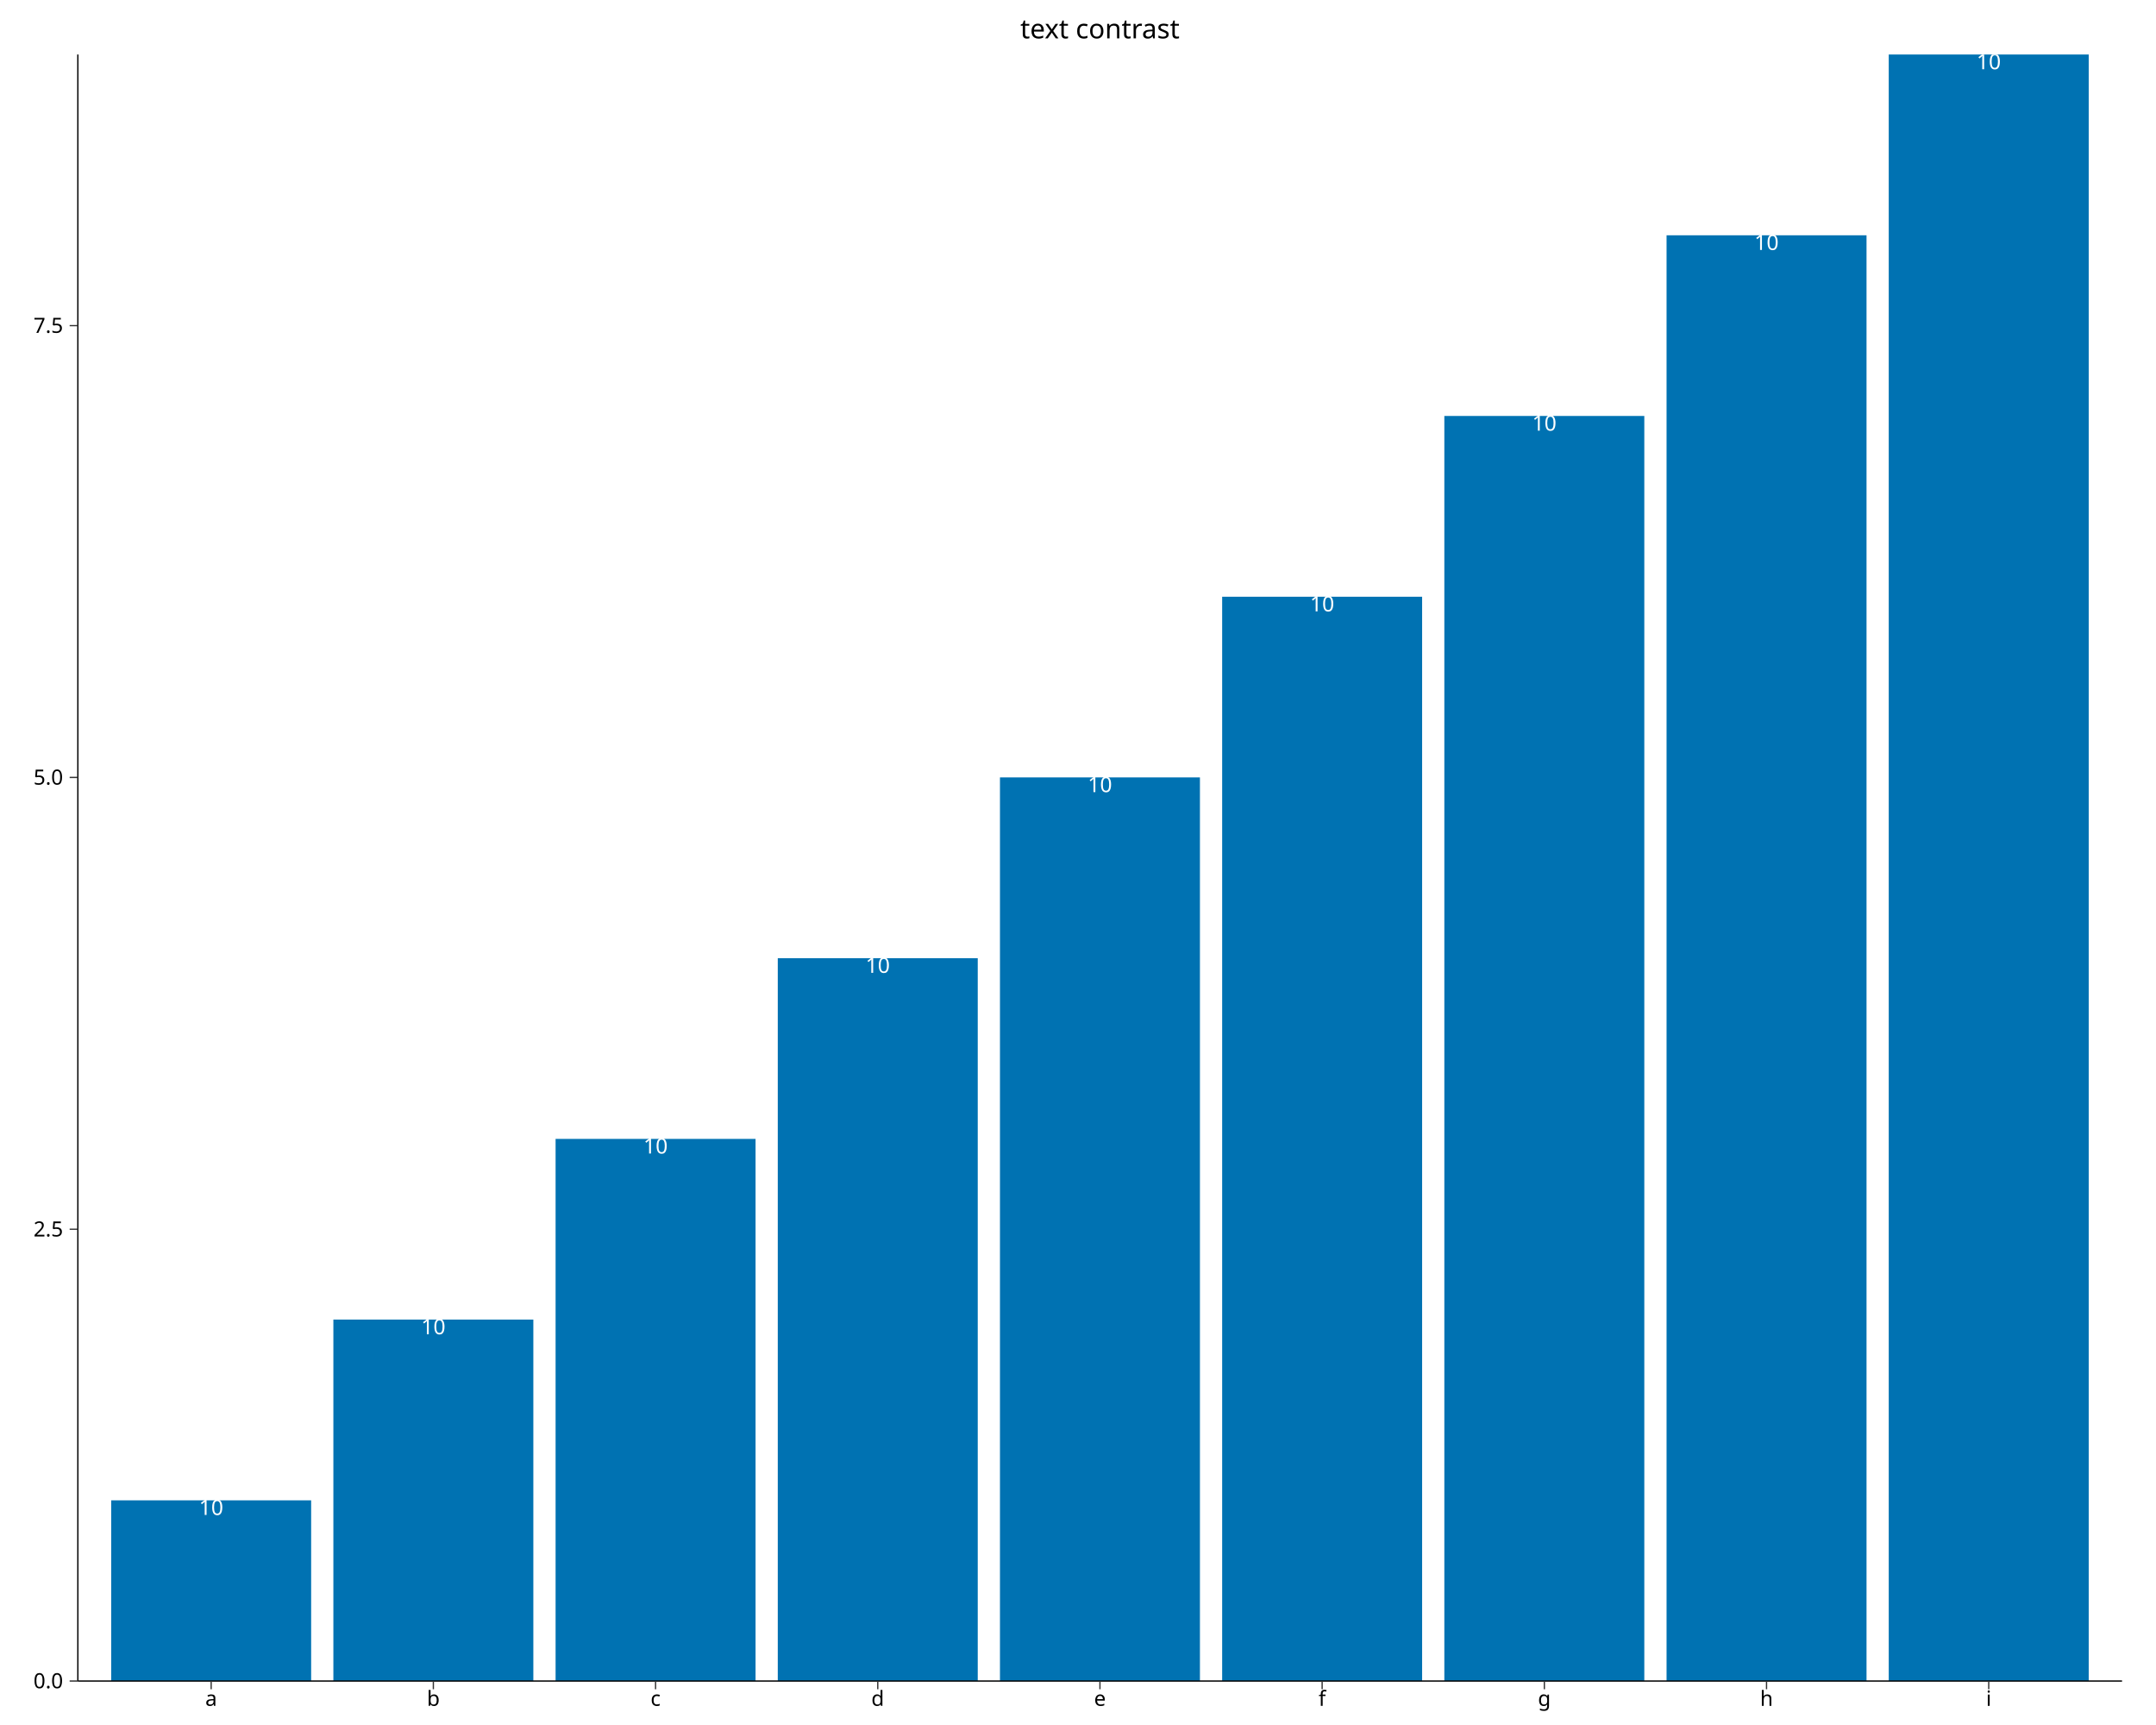
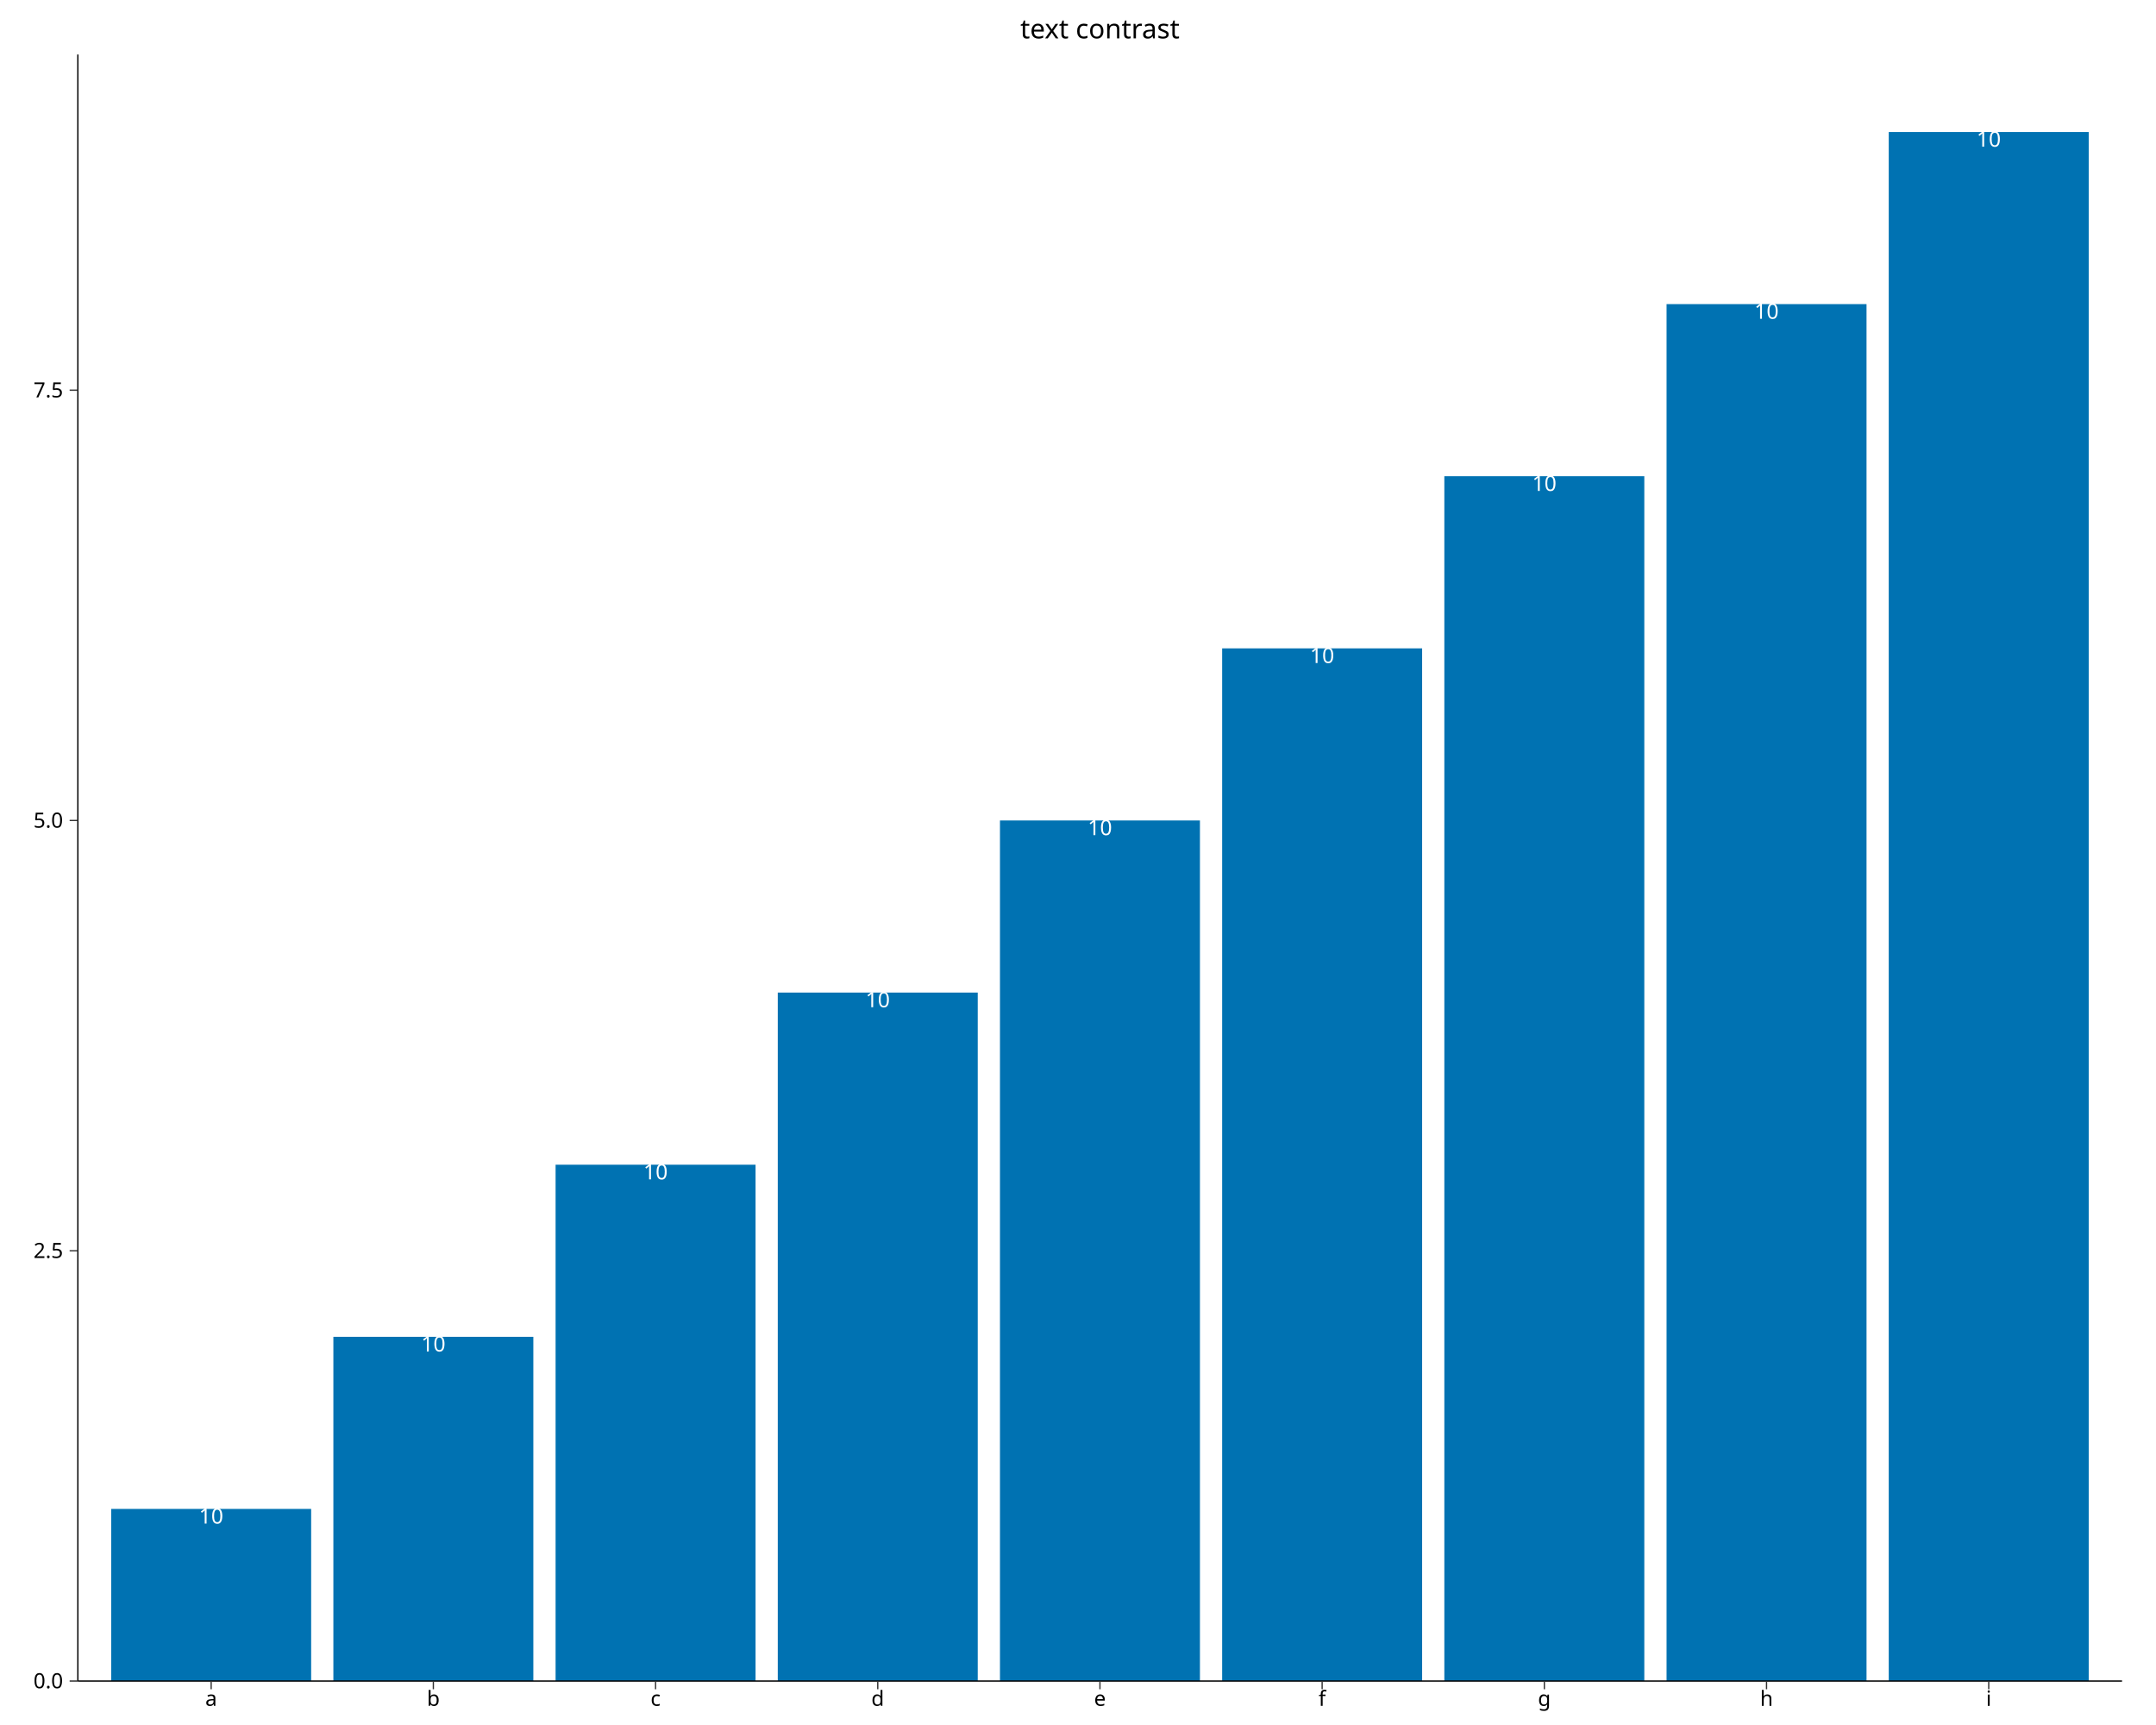
<svg xmlns="http://www.w3.org/2000/svg" class="svglite" data-engine-version="2.0" width="720.00pt" height="576.00pt" viewBox="0 0 720.00 576.00">
  <defs>
    <style type="text/css">
    .svglite line, .svglite polyline, .svglite polygon, .svglite path, .svglite rect, .svglite circle {
      fill: none;
      stroke: #000000;
      stroke-linecap: round;
      stroke-linejoin: round;
      stroke-miterlimit: 10.00;
    }
  </style>
  </defs>
  <rect width="100%" height="100%" style="stroke: none; fill: #FFFFFF;" />
  <defs>
    <clipPath id="cpMC4wMHw3MjAuMDB8MC4wMHw1NzYuMDA=">
      <rect x="0.00" y="0.00" width="720.00" height="576.00" />
    </clipPath>
  </defs>
  <g clip-path="url(#cpMC4wMHw3MjAuMDB8MC4wMHw1NzYuMDA=)">
    <rect x="-0" y="0.00" width="720.00" height="576.00" style="stroke-width: 1.07; stroke: none; fill: #FFFFFF;" />
  </g>
  <defs>
    <clipPath id="cpMjYuMDB8NzA4LjY2fDE4LjIxfDU2MS4zMg==">
      <rect x="26.00" y="18.21" width="682.66" height="543.11" />
    </clipPath>
  </defs>
  <g clip-path="url(#cpMjYuMDB8NzA4LjY2fDE4LjIxfDU2MS4zMg==)">
    <rect x="26.00" y="18.21" width="682.66" height="543.11" style="stroke-width: 1.07; stroke: none; fill: #FFFFFF;" />
-     <rect x="37.13" y="500.98" width="66.78" height="60.35" style="stroke-width: 1.07; stroke: none; stroke-linecap: butt; stroke-linejoin: miter; fill: #0072B2;" />
-     <rect x="111.33" y="440.63" width="66.78" height="120.69" style="stroke-width: 1.07; stroke: none; stroke-linecap: butt; stroke-linejoin: miter; fill: #0072B2;" />
-     <rect x="185.54" y="380.29" width="66.78" height="181.04" style="stroke-width: 1.07; stroke: none; stroke-linecap: butt; stroke-linejoin: miter; fill: #0072B2;" />
-     <rect x="259.74" y="319.94" width="66.78" height="241.38" style="stroke-width: 1.07; stroke: none; stroke-linecap: butt; stroke-linejoin: miter; fill: #0072B2;" />
-     <rect x="333.94" y="259.59" width="66.78" height="301.73" style="stroke-width: 1.07; stroke: none; stroke-linecap: butt; stroke-linejoin: miter; fill: #0072B2;" />
-     <rect x="408.14" y="199.25" width="66.78" height="362.07" style="stroke-width: 1.07; stroke: none; stroke-linecap: butt; stroke-linejoin: miter; fill: #0072B2;" />
-     <rect x="482.34" y="138.90" width="66.78" height="422.42" style="stroke-width: 1.07; stroke: none; stroke-linecap: butt; stroke-linejoin: miter; fill: #0072B2;" />
-     <rect x="556.55" y="78.56" width="66.78" height="482.76" style="stroke-width: 1.07; stroke: none; stroke-linecap: butt; stroke-linejoin: miter; fill: #0072B2;" />
-     <rect x="630.75" y="18.21" width="66.78" height="543.11" style="stroke-width: 1.07; stroke: none; stroke-linecap: butt; stroke-linejoin: miter; fill: #0072B2;" />
-     <text x="70.52" y="505.87" text-anchor="middle" style="font-size: 7.11px; fill: #FFFFFF; font-family: sans;" textLength="7.91px" lengthAdjust="spacingAndGlyphs">10</text>
-     <text x="144.72" y="445.53" text-anchor="middle" style="font-size: 7.11px; fill: #FFFFFF; font-family: sans;" textLength="7.91px" lengthAdjust="spacingAndGlyphs">10</text>
-     <text x="218.93" y="385.18" text-anchor="middle" style="font-size: 7.11px; fill: #FFFFFF; font-family: sans;" textLength="7.91px" lengthAdjust="spacingAndGlyphs">10</text>
-     <text x="293.13" y="324.84" text-anchor="middle" style="font-size: 7.11px; fill: #FFFFFF; font-family: sans;" textLength="7.91px" lengthAdjust="spacingAndGlyphs">10</text>
-     <text x="367.33" y="264.49" text-anchor="middle" style="font-size: 7.11px; fill: #FFFFFF; font-family: sans;" textLength="7.91px" lengthAdjust="spacingAndGlyphs">10</text>
-     <text x="441.53" y="204.15" text-anchor="middle" style="font-size: 7.11px; fill: #FFFFFF; font-family: sans;" textLength="7.91px" lengthAdjust="spacingAndGlyphs">10</text>
-     <text x="515.74" y="143.80" text-anchor="middle" style="font-size: 7.11px; fill: #FFFFFF; font-family: sans;" textLength="7.91px" lengthAdjust="spacingAndGlyphs">10</text>
-     <text x="589.94" y="83.46" text-anchor="middle" style="font-size: 7.11px; fill: #FFFFFF; font-family: sans;" textLength="7.91px" lengthAdjust="spacingAndGlyphs">10</text>
-     <text x="664.14" y="23.11" text-anchor="middle" style="font-size: 7.11px; fill: #FFFFFF; font-family: sans;" textLength="7.91px" lengthAdjust="spacingAndGlyphs">10</text>
+     <rect x="37.13" y="503.85" width="66.78" height="57.47" style="stroke-width: 1.07; stroke: none; stroke-linecap: butt; stroke-linejoin: miter; fill: #0072B2;" />
+     <rect x="111.33" y="446.38" width="66.78" height="114.94" style="stroke-width: 1.07; stroke: none; stroke-linecap: butt; stroke-linejoin: miter; fill: #0072B2;" />
+     <rect x="185.54" y="388.91" width="66.78" height="172.41" style="stroke-width: 1.07; stroke: none; stroke-linecap: butt; stroke-linejoin: miter; fill: #0072B2;" />
+     <rect x="259.74" y="331.43" width="66.78" height="229.89" style="stroke-width: 1.07; stroke: none; stroke-linecap: butt; stroke-linejoin: miter; fill: #0072B2;" />
+     <rect x="333.94" y="273.96" width="66.78" height="287.36" style="stroke-width: 1.07; stroke: none; stroke-linecap: butt; stroke-linejoin: miter; fill: #0072B2;" />
+     <rect x="408.14" y="216.49" width="66.78" height="344.83" style="stroke-width: 1.07; stroke: none; stroke-linecap: butt; stroke-linejoin: miter; fill: #0072B2;" />
+     <rect x="482.34" y="159.02" width="66.78" height="402.30" style="stroke-width: 1.07; stroke: none; stroke-linecap: butt; stroke-linejoin: miter; fill: #0072B2;" />
+     <rect x="556.55" y="101.55" width="66.78" height="459.77" style="stroke-width: 1.07; stroke: none; stroke-linecap: butt; stroke-linejoin: miter; fill: #0072B2;" />
+     <rect x="630.75" y="44.08" width="66.78" height="517.24" style="stroke-width: 1.07; stroke: none; stroke-linecap: butt; stroke-linejoin: miter; fill: #0072B2;" />
+     <text x="70.52" y="508.74" text-anchor="middle" style="font-size: 7.11px; fill: #FFFFFF; font-family: sans;" textLength="7.91px" lengthAdjust="spacingAndGlyphs">10</text>
+     <text x="144.72" y="451.27" text-anchor="middle" style="font-size: 7.11px; fill: #FFFFFF; font-family: sans;" textLength="7.91px" lengthAdjust="spacingAndGlyphs">10</text>
+     <text x="218.93" y="393.80" text-anchor="middle" style="font-size: 7.11px; fill: #FFFFFF; font-family: sans;" textLength="7.91px" lengthAdjust="spacingAndGlyphs">10</text>
+     <text x="293.13" y="336.33" text-anchor="middle" style="font-size: 7.11px; fill: #FFFFFF; font-family: sans;" textLength="7.91px" lengthAdjust="spacingAndGlyphs">10</text>
+     <text x="367.33" y="278.86" text-anchor="middle" style="font-size: 7.11px; fill: #FFFFFF; font-family: sans;" textLength="7.91px" lengthAdjust="spacingAndGlyphs">10</text>
+     <text x="441.53" y="221.39" text-anchor="middle" style="font-size: 7.11px; fill: #FFFFFF; font-family: sans;" textLength="7.91px" lengthAdjust="spacingAndGlyphs">10</text>
+     <text x="515.74" y="163.92" text-anchor="middle" style="font-size: 7.11px; fill: #FFFFFF; font-family: sans;" textLength="7.91px" lengthAdjust="spacingAndGlyphs">10</text>
+     <text x="589.94" y="106.44" text-anchor="middle" style="font-size: 7.11px; fill: #FFFFFF; font-family: sans;" textLength="7.91px" lengthAdjust="spacingAndGlyphs">10</text>
+     <text x="664.14" y="48.97" text-anchor="middle" style="font-size: 7.11px; fill: #FFFFFF; font-family: sans;" textLength="7.91px" lengthAdjust="spacingAndGlyphs">10</text>
  </g>
  <g clip-path="url(#cpMC4wMHw3MjAuMDB8MC4wMHw1NzYuMDA=)">
    <polyline points="26.00,561.32 26.00,18.21 " style="stroke-width: 0.43; stroke-linecap: butt;" />
    <text x="21.07" y="563.73" text-anchor="end" style="font-size: 7.00px; font-family: sans;" textLength="9.73px" lengthAdjust="spacingAndGlyphs">0.0</text>
-     <text x="21.07" y="412.87" text-anchor="end" style="font-size: 7.00px; font-family: sans;" textLength="9.73px" lengthAdjust="spacingAndGlyphs">2.5</text>
-     <text x="21.07" y="262.00" text-anchor="end" style="font-size: 7.00px; font-family: sans;" textLength="9.73px" lengthAdjust="spacingAndGlyphs">5.0</text>
-     <text x="21.07" y="111.14" text-anchor="end" style="font-size: 7.00px; font-family: sans;" textLength="9.73px" lengthAdjust="spacingAndGlyphs">7.5</text>
+     <text x="21.07" y="420.05" text-anchor="end" style="font-size: 7.00px; font-family: sans;" textLength="9.73px" lengthAdjust="spacingAndGlyphs">2.5</text>
+     <text x="21.07" y="276.37" text-anchor="end" style="font-size: 7.00px; font-family: sans;" textLength="9.73px" lengthAdjust="spacingAndGlyphs">5.0</text>
+     <text x="21.07" y="132.69" text-anchor="end" style="font-size: 7.00px; font-family: sans;" textLength="9.73px" lengthAdjust="spacingAndGlyphs">7.5</text>
    <polyline points="23.26,561.32 26.00,561.32 " style="stroke-width: 0.43; stroke: #333333; stroke-linecap: butt;" />
-     <polyline points="23.26,410.46 26.00,410.46 " style="stroke-width: 0.43; stroke: #333333; stroke-linecap: butt;" />
-     <polyline points="23.26,259.59 26.00,259.59 " style="stroke-width: 0.43; stroke: #333333; stroke-linecap: butt;" />
-     <polyline points="23.26,108.73 26.00,108.73 " style="stroke-width: 0.43; stroke: #333333; stroke-linecap: butt;" />
+     <polyline points="23.26,417.64 26.00,417.64 " style="stroke-width: 0.43; stroke: #333333; stroke-linecap: butt;" />
+     <polyline points="23.26,273.96 26.00,273.96 " style="stroke-width: 0.43; stroke: #333333; stroke-linecap: butt;" />
+     <polyline points="23.26,130.28 26.00,130.28 " style="stroke-width: 0.43; stroke: #333333; stroke-linecap: butt;" />
    <polyline points="26.00,561.32 708.66,561.32 " style="stroke-width: 0.43; stroke-linecap: butt;" />
    <polyline points="70.52,564.06 70.52,561.32 " style="stroke-width: 0.43; stroke: #333333; stroke-linecap: butt;" />
    <polyline points="144.72,564.06 144.72,561.32 " style="stroke-width: 0.43; stroke: #333333; stroke-linecap: butt;" />
    <polyline points="218.93,564.06 218.93,561.32 " style="stroke-width: 0.43; stroke: #333333; stroke-linecap: butt;" />
    <polyline points="293.13,564.06 293.13,561.32 " style="stroke-width: 0.43; stroke: #333333; stroke-linecap: butt;" />
    <polyline points="367.33,564.06 367.33,561.32 " style="stroke-width: 0.43; stroke: #333333; stroke-linecap: butt;" />
    <polyline points="441.53,564.06 441.53,561.32 " style="stroke-width: 0.43; stroke: #333333; stroke-linecap: butt;" />
    <polyline points="515.74,564.06 515.74,561.32 " style="stroke-width: 0.43; stroke: #333333; stroke-linecap: butt;" />
    <polyline points="589.94,564.06 589.94,561.32 " style="stroke-width: 0.43; stroke: #333333; stroke-linecap: butt;" />
    <polyline points="664.14,564.06 664.14,561.32 " style="stroke-width: 0.43; stroke: #333333; stroke-linecap: butt;" />
    <text x="70.52" y="569.60" text-anchor="middle" style="font-size: 7.00px; font-family: sans;" textLength="3.89px" lengthAdjust="spacingAndGlyphs">a</text>
    <text x="144.72" y="569.60" text-anchor="middle" style="font-size: 7.00px; font-family: sans;" textLength="3.89px" lengthAdjust="spacingAndGlyphs">b</text>
    <text x="218.93" y="569.60" text-anchor="middle" style="font-size: 7.00px; font-family: sans;" textLength="3.50px" lengthAdjust="spacingAndGlyphs">c</text>
    <text x="293.13" y="569.60" text-anchor="middle" style="font-size: 7.00px; font-family: sans;" textLength="3.89px" lengthAdjust="spacingAndGlyphs">d</text>
    <text x="367.33" y="569.60" text-anchor="middle" style="font-size: 7.00px; font-family: sans;" textLength="3.89px" lengthAdjust="spacingAndGlyphs">e</text>
    <text x="441.53" y="569.60" text-anchor="middle" style="font-size: 7.00px; font-family: sans;" textLength="1.94px" lengthAdjust="spacingAndGlyphs">f</text>
    <text x="515.74" y="569.60" text-anchor="middle" style="font-size: 7.00px; font-family: sans;" textLength="3.89px" lengthAdjust="spacingAndGlyphs">g</text>
    <text x="589.94" y="569.60" text-anchor="middle" style="font-size: 7.00px; font-family: sans;" textLength="3.89px" lengthAdjust="spacingAndGlyphs">h</text>
    <text x="664.14" y="569.60" text-anchor="middle" style="font-size: 7.00px; font-family: sans;" textLength="1.55px" lengthAdjust="spacingAndGlyphs">i</text>
    <text x="367.33" y="12.80" text-anchor="middle" style="font-size: 9.00px; font-family: sans;" textLength="49.03px" lengthAdjust="spacingAndGlyphs">text contrast</text>
  </g>
</svg>
